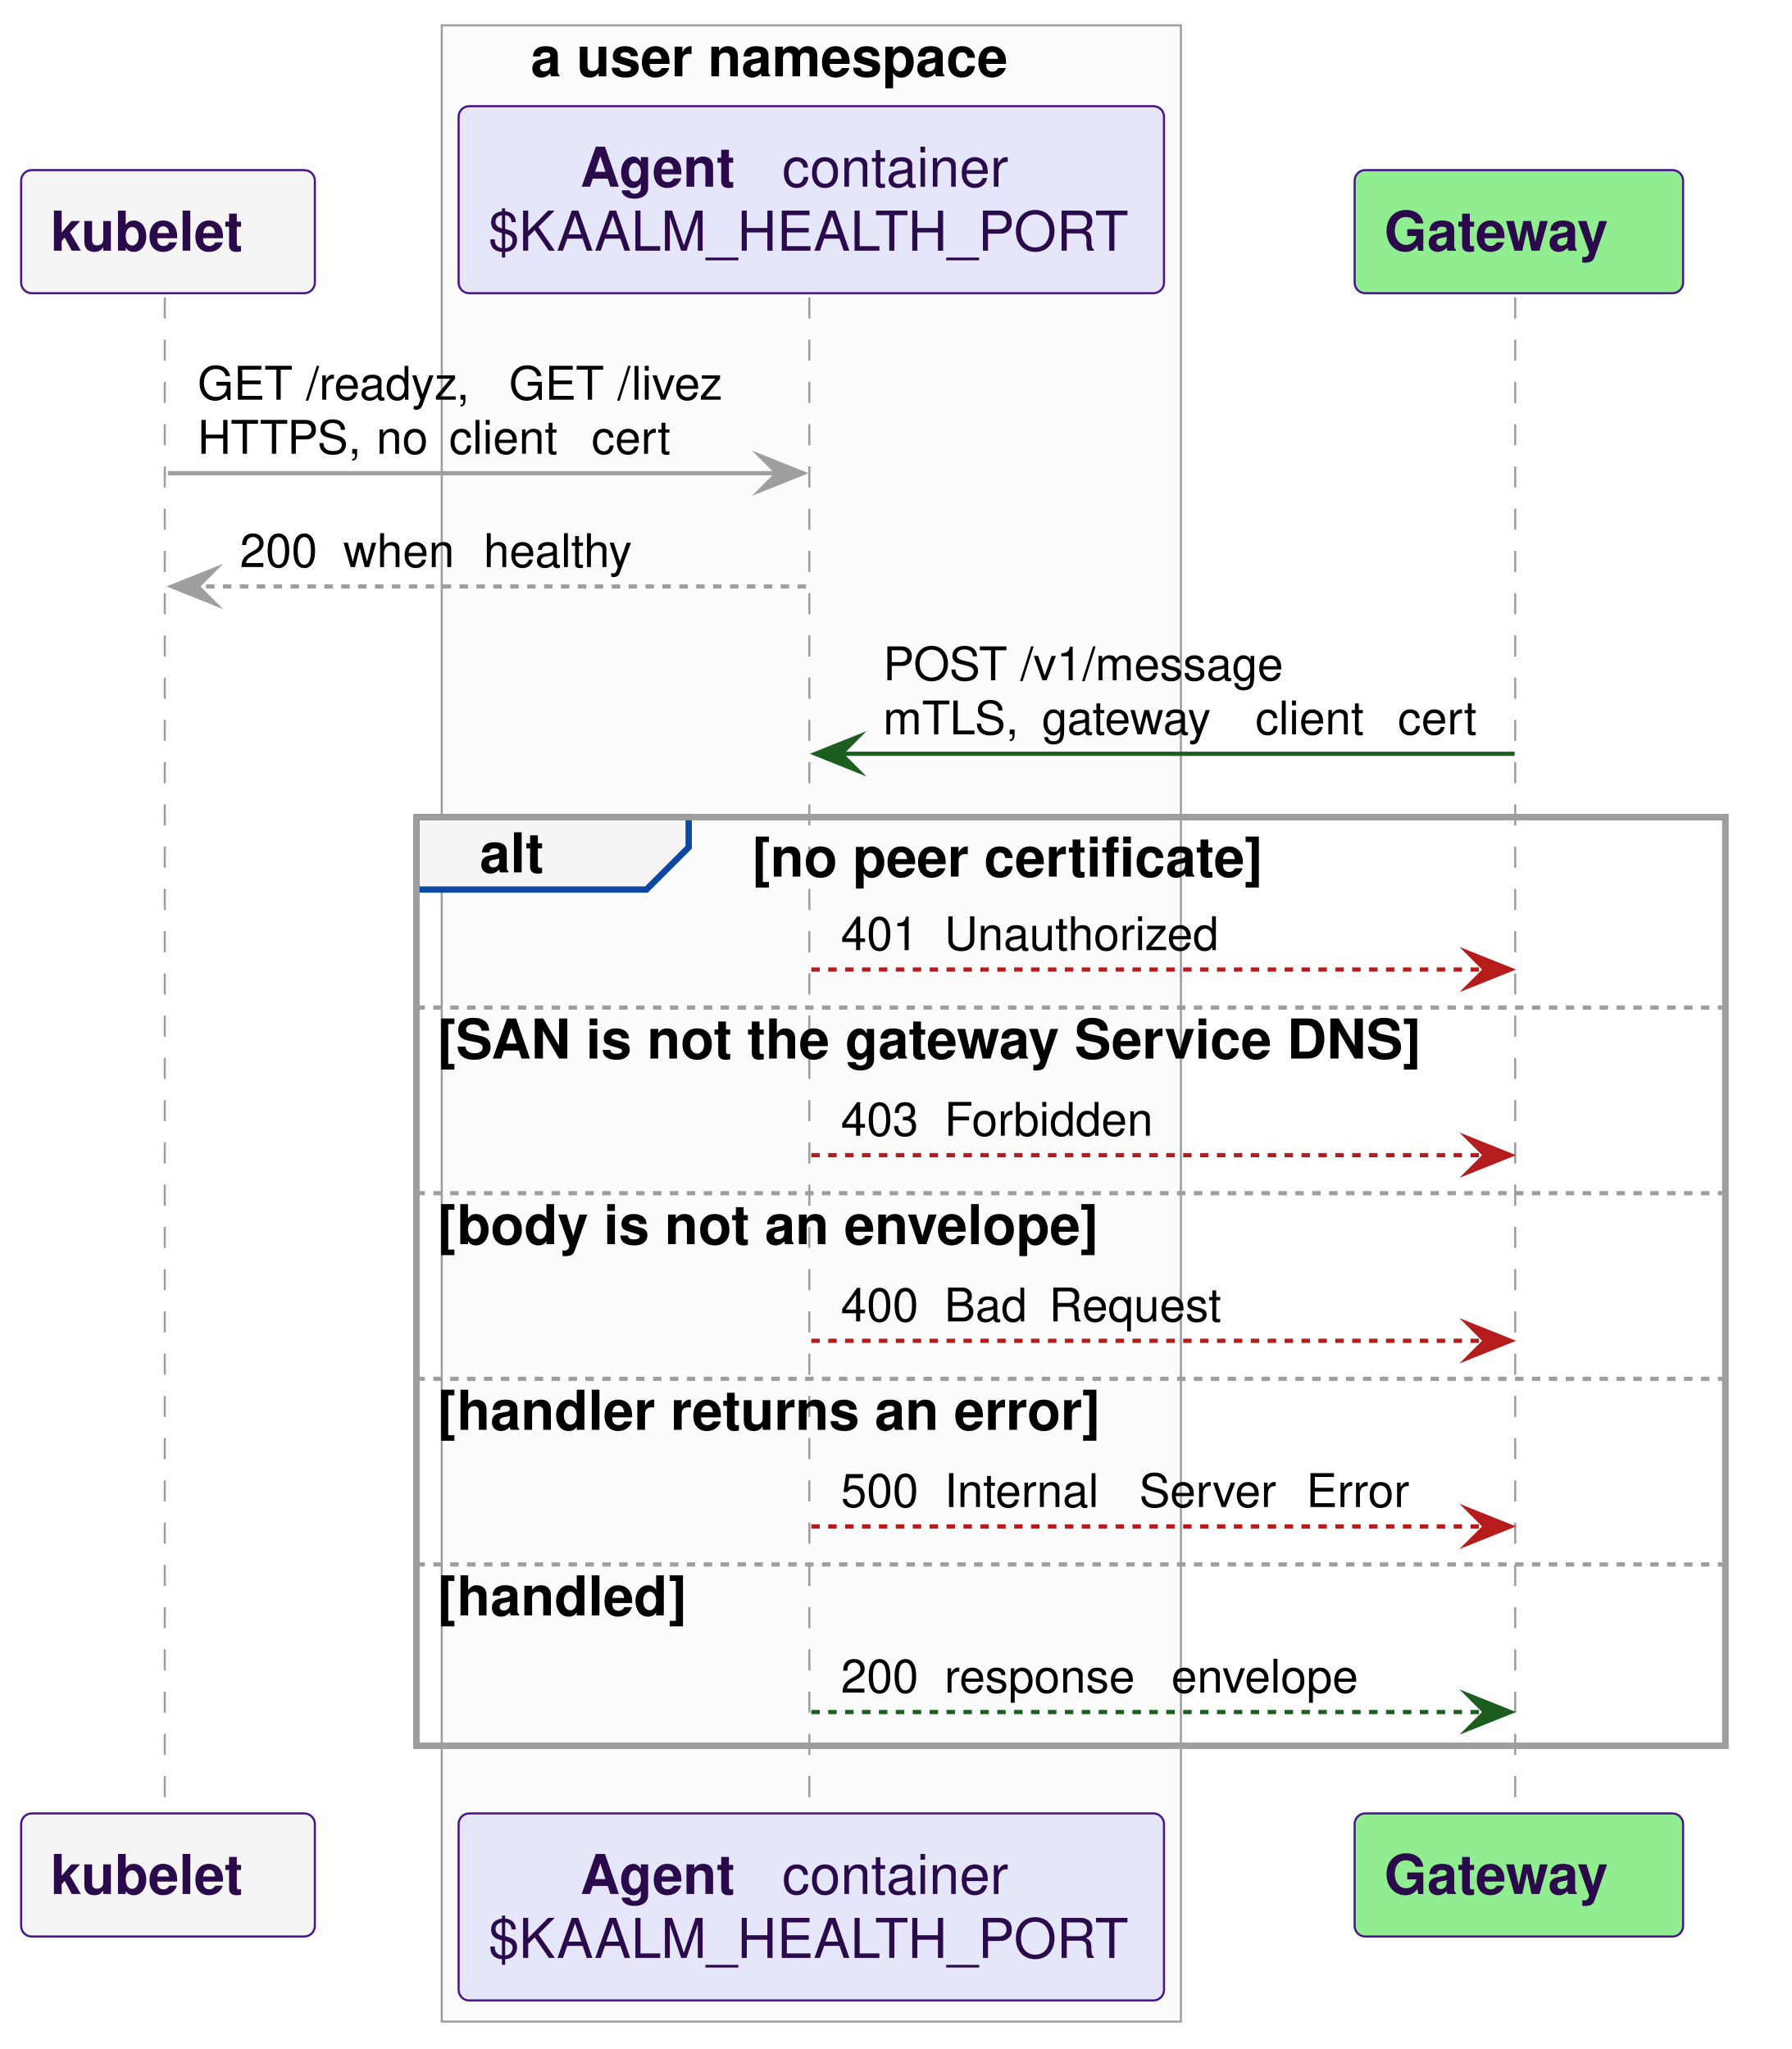
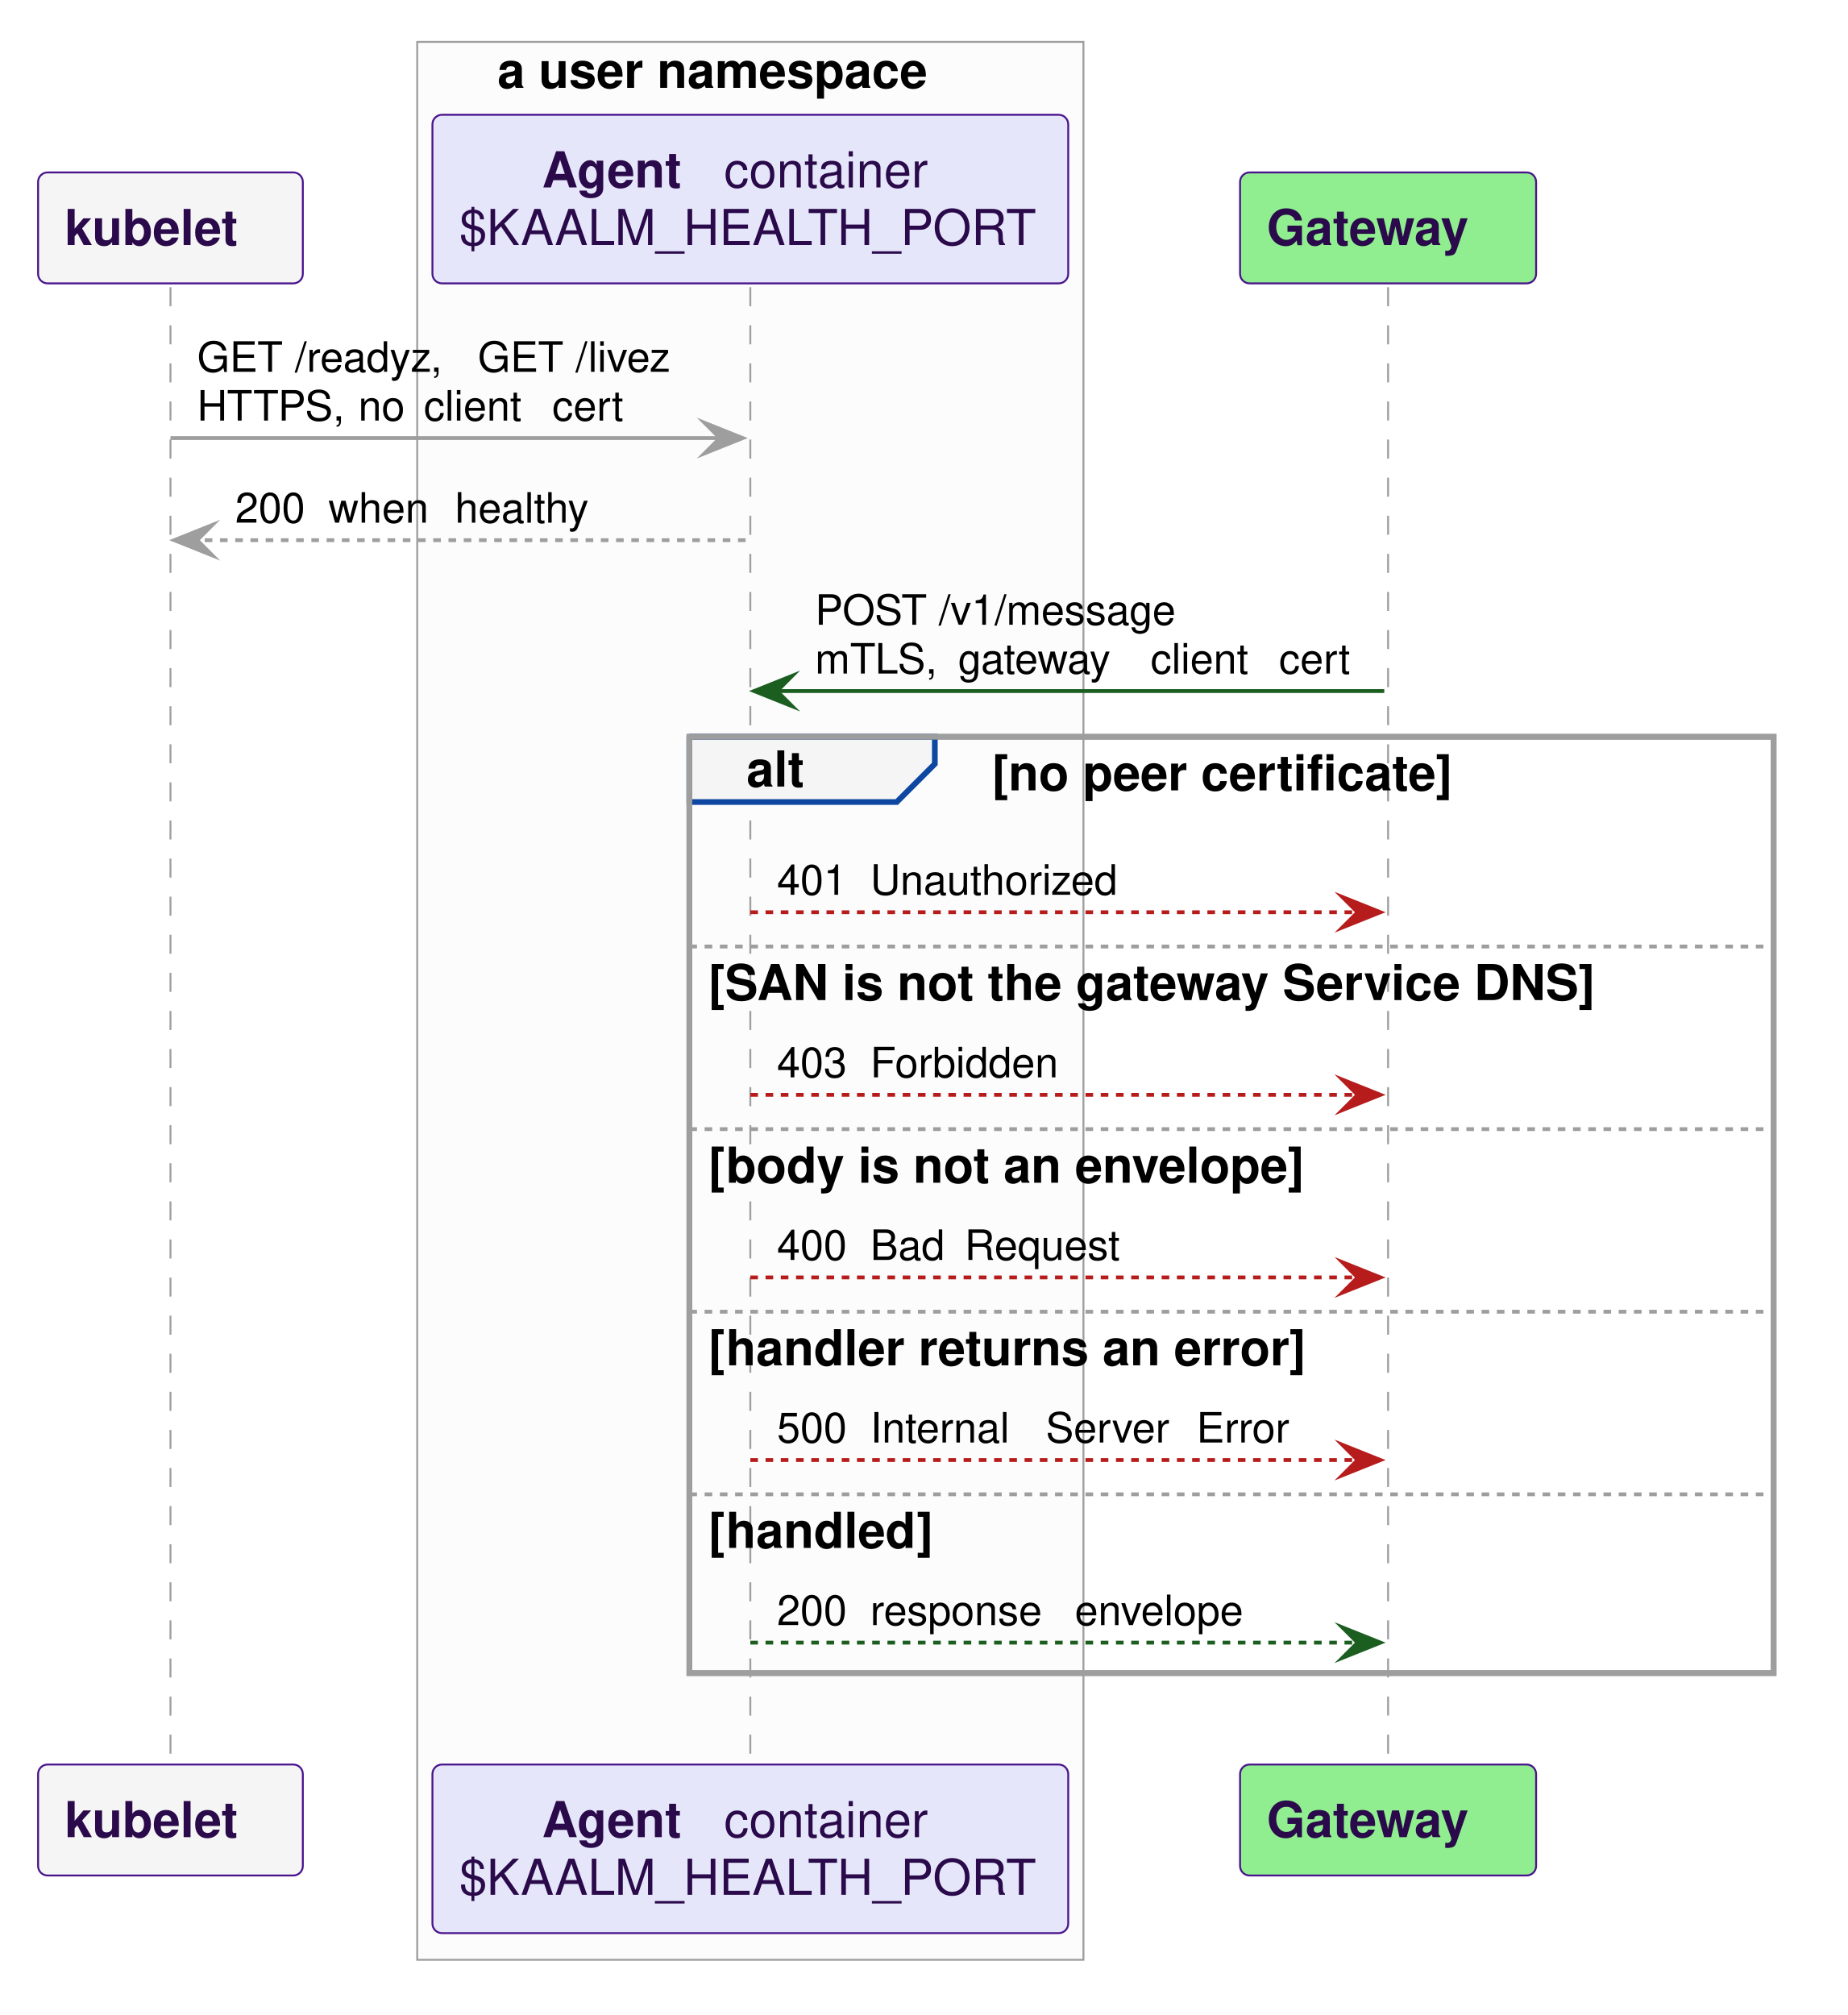
- <svg xmlns="http://www.w3.org/2000/svg" contentStyleType="text/css" data-diagram-type="SEQUENCE" height="485px" preserveAspectRatio="none" style="width:424px;height:485px;" version="1.1" viewBox="0 0 424 485" width="424px" zoomAndPan="magnify">
+ <svg xmlns="http://www.w3.org/2000/svg" version="1.1" data-diagram-type="SEQUENCE" style="width:485px;height:529px;" width="485px" height="529px" viewBox="0 0 485 529" zoomAndPan="magnify" preserveAspectRatio="none" contentStyleType="text/css">
  <defs />
-   <g>
-     <rect fill="#FCFCFC" height="472.508" style="stroke:#9E9E9E;stroke-width:0.5;" width="174.928" x="104.537" y="6" />
-     <text fill="#000000" font-family="Helvetica" font-size="13" font-weight="700" lengthAdjust="spacing" textLength="132.774" x="125.614" y="18.067">a user namespace</text>
-     <rect fill="none" height="219.82" style="stroke:#9E9E9E;stroke-width:1.5;" width="309.775" x="98.537" y="193.422" />
-     <g class="participant-lifeline" data-entity-uid="part1" data-qualified-name="kubelet" data-source-line="6" id="part1-lifeline">
-       <g>
-         <rect fill="#000000" fill-opacity="0" height="359.844" width="8" x="35.755" y="70.398" />
-         <line style="stroke:#9E9E9E;stroke-width:0.5;stroke-dasharray:5,5;" x1="39" x2="39" y1="70.398" y2="430.242" />
-       </g>
+   <g font-family="sans-serif" lengthAdjust="spacing">
+     <rect x="109.537" y="11" width="174.928" height="503.508" fill="#FCFCFC" style="stroke:#9E9E9E;stroke-width:0.5;" />
+     <text x="130.614" y="23.067" fill="#000" font-size="13" textLength="132.774" font-weight="700" font-family="Helvetica">a user namespace</text>
+     <rect x="181.001" y="193.422" width="284.666" height="245.82" fill="none" style="stroke:#9E9E9E;stroke-width:1.5;" />
+     <g>
+       <rect x="41.255" y="75.398" width="8" height="387.844" fill="#000" fill-opacity="0" />
+       <line x1="44.755" y1="75.398" x2="44.755" y2="463.242" style="stroke:#9E9E9E;stroke-width:0.5;stroke-dasharray:5,5;" />
    </g>
-     <g class="participant-lifeline" data-entity-uid="part2" data-qualified-name="agent" data-source-line="8" id="part2-lifeline">
-       <g>
-         <rect fill="#000000" fill-opacity="0" height="359.844" width="8" x="188.001" y="70.398" />
-         <line style="stroke:#9E9E9E;stroke-width:0.5;stroke-dasharray:5,5;" x1="191.537" x2="191.537" y1="70.398" y2="430.242" />
-       </g>
+     <g>
+       <rect x="193.501" y="75.398" width="8" height="387.844" fill="#000" fill-opacity="0" />
+       <line x1="197.001" y1="75.398" x2="197.001" y2="463.242" style="stroke:#9E9E9E;stroke-width:0.5;stroke-dasharray:5,5;" />
    </g>
-     <g class="participant-lifeline" data-entity-uid="part3" data-qualified-name="gw" data-source-line="10" id="part3-lifeline">
-       <g>
-         <rect fill="#000000" fill-opacity="0" height="359.844" width="8" x="355.447" y="70.398" />
-         <line style="stroke:#9E9E9E;stroke-width:0.5;stroke-dasharray:5,5;" x1="358.581" x2="358.581" y1="70.398" y2="430.242" />
-       </g>
+     <g>
+       <rect x="360.947" y="75.398" width="8" height="387.844" fill="#000" fill-opacity="0" />
+       <line x1="364.447" y1="75.398" x2="364.447" y2="463.242" style="stroke:#9E9E9E;stroke-width:0.5;stroke-dasharray:5,5;" />
    </g>
-     <g class="participant participant-head" data-entity-uid="part1" data-qualified-name="kubelet" data-source-line="6" id="part1-head">
-       <rect fill="#F5F5F5" height="29.133" rx="2.5" ry="2.5" style="stroke:#4A148C;stroke-width:0.5;" width="69.51" x="5" y="40.266" />
-       <text fill="#2A0A4A" font-family="Helvetica" font-size="13" font-weight="700" lengthAdjust="spacing" textLength="55.51" x="12" y="59.333">kubelet</text>
-     </g>
-     <g class="participant participant-tail" data-entity-uid="part1" data-qualified-name="kubelet" data-source-line="6" id="part1-tail">
-       <rect fill="#F5F5F5" height="29.133" rx="2.5" ry="2.5" style="stroke:#4A148C;stroke-width:0.5;" width="69.51" x="5" y="429.242" />
-       <text fill="#2A0A4A" font-family="Helvetica" font-size="13" font-weight="700" lengthAdjust="spacing" textLength="55.51" x="12" y="448.309">kubelet</text>
-     </g>
-     <g class="participant participant-head" data-entity-uid="part2" data-qualified-name="agent" data-source-line="8" id="part2-head">
-       <rect fill="#E6E6FA" height="44.266" rx="2.5" ry="2.5" style="stroke:#4A148C;stroke-width:0.5;" width="166.928" x="108.537" y="25.133" />
-       <text fill="#2A0A4A" font-family="Helvetica" font-size="13" font-weight="700" lengthAdjust="spacing" textLength="43.653" x="137.309" y="44.2">Agent</text>
-       <text fill="#2A0A4A" font-family="Helvetica" font-size="13" lengthAdjust="spacing" textLength="61.598" x="185.095" y="44.2">container</text>
-       <text fill="#2A0A4A" font-family="Helvetica" font-size="13" lengthAdjust="spacing" textLength="152.928" x="115.537" y="59.333">$KAALM_HEALTH_PORT</text>
-     </g>
-     <g class="participant participant-tail" data-entity-uid="part2" data-qualified-name="agent" data-source-line="8" id="part2-tail">
-       <rect fill="#E6E6FA" height="44.266" rx="2.5" ry="2.5" style="stroke:#4A148C;stroke-width:0.5;" width="166.928" x="108.537" y="429.242" />
-       <text fill="#2A0A4A" font-family="Helvetica" font-size="13" font-weight="700" lengthAdjust="spacing" textLength="43.653" x="137.309" y="448.309">Agent</text>
-       <text fill="#2A0A4A" font-family="Helvetica" font-size="13" lengthAdjust="spacing" textLength="61.598" x="185.095" y="448.309">container</text>
-       <text fill="#2A0A4A" font-family="Helvetica" font-size="13" lengthAdjust="spacing" textLength="152.928" x="115.537" y="463.442">$KAALM_HEALTH_PORT</text>
-     </g>
-     <g class="participant participant-head" data-entity-uid="part3" data-qualified-name="gw" data-source-line="10" id="part3-head">
-       <rect fill="#90EE90" height="29.133" rx="2.5" ry="2.5" style="stroke:#4A148C;stroke-width:0.5;" width="77.731" x="320.581" y="40.266" />
-       <text fill="#2A0A4A" font-family="Helvetica" font-size="13" font-weight="700" lengthAdjust="spacing" textLength="63.73" x="327.581" y="59.333">Gateway</text>
-     </g>
-     <g class="participant participant-tail" data-entity-uid="part3" data-qualified-name="gw" data-source-line="10" id="part3-tail">
-       <rect fill="#90EE90" height="29.133" rx="2.5" ry="2.5" style="stroke:#4A148C;stroke-width:0.5;" width="77.731" x="320.581" y="429.242" />
-       <text fill="#2A0A4A" font-family="Helvetica" font-size="13" font-weight="700" lengthAdjust="spacing" textLength="63.73" x="327.581" y="448.309">Gateway</text>
-     </g>
-     <g class="message" data-entity-1="part1" data-entity-2="part2" data-source-line="12" id="msg1">
-       <polygon fill="#9E9E9E" points="180.001,108.008,190.001,112.008,180.001,116.008,184.001,112.008" style="stroke:#9E9E9E;stroke-width:1;stroke-linejoin:miter;stroke-miterlimit:10;" />
-       <line style="stroke:#9E9E9E;stroke-width:1;" x1="39.755" x2="186.001" y1="112.008" y2="112.008" />
-       <text fill="#000000" font-family="Helvetica" font-size="11" lengthAdjust="spacing" textLength="22.193" x="46.755" y="94.609">GET</text>
-       <text fill="#000000" font-family="Helvetica" font-size="11" lengthAdjust="spacing" textLength="3.497" x="68.948" y="94.609"> </text>
-       <text fill="#000000" font-family="Helvetica" font-size="11" lengthAdjust="spacing" textLength="44.499" x="72.445" y="94.609">/readyz,</text>
-       <text fill="#000000" font-family="Helvetica" font-size="11" lengthAdjust="spacing" textLength="3.497" x="116.945" y="94.609"> </text>
-       <text fill="#000000" font-family="Helvetica" font-size="11" lengthAdjust="spacing" textLength="22.193" x="120.441" y="94.609">GET</text>
-       <text fill="#000000" font-family="Helvetica" font-size="11" lengthAdjust="spacing" textLength="3.497" x="142.635" y="94.609"> </text>
-       <text fill="#000000" font-family="Helvetica" font-size="11" lengthAdjust="spacing" textLength="28.87" x="146.131" y="94.609">/livez</text>
-       <text fill="#000000" font-family="Helvetica" font-size="11" lengthAdjust="spacing" textLength="38.822" x="46.755" y="107.414">HTTPS,</text>
-       <text fill="#000000" font-family="Helvetica" font-size="11" lengthAdjust="spacing" textLength="3.497" x="85.577" y="107.414"> </text>
-       <text fill="#000000" font-family="Helvetica" font-size="11" lengthAdjust="spacing" textLength="13.702" x="89.074" y="107.414">no</text>
-       <text fill="#000000" font-family="Helvetica" font-size="11" lengthAdjust="spacing" textLength="3.497" x="102.776" y="107.414"> </text>
-       <text fill="#000000" font-family="Helvetica" font-size="11" lengthAdjust="spacing" textLength="30.212" x="106.272" y="107.414">client</text>
-       <text fill="#000000" font-family="Helvetica" font-size="11" lengthAdjust="spacing" textLength="3.497" x="136.485" y="107.414"> </text>
-       <text fill="#000000" font-family="Helvetica" font-size="11" lengthAdjust="spacing" textLength="21.651" x="139.981" y="107.414">cert</text>
-     </g>
-     <g class="message" data-entity-1="part2" data-entity-2="part1" data-source-line="13" id="msg2">
-       <polygon fill="#9E9E9E" points="50.755,134.812,40.755,138.812,50.755,142.812,46.755,138.812" style="stroke:#9E9E9E;stroke-width:1;stroke-linejoin:miter;stroke-miterlimit:10;" />
-       <line style="stroke:#9E9E9E;stroke-width:1;stroke-dasharray:2,2;" x1="44.755" x2="191.001" y1="138.812" y2="138.812" />
-       <text fill="#000000" font-family="Helvetica" font-size="11" lengthAdjust="spacing" textLength="20.996" x="56.755" y="134.218">200</text>
-       <text fill="#000000" font-family="Helvetica" font-size="11" lengthAdjust="spacing" textLength="3.497" x="77.751" y="134.218"> </text>
-       <text fill="#000000" font-family="Helvetica" font-size="11" lengthAdjust="spacing" textLength="29.707" x="81.247" y="134.218">when</text>
-       <text fill="#000000" font-family="Helvetica" font-size="11" lengthAdjust="spacing" textLength="3.497" x="110.955" y="134.218"> </text>
-       <text fill="#000000" font-family="Helvetica" font-size="11" lengthAdjust="spacing" textLength="41.331" x="114.451" y="134.218">healthy</text>
-     </g>
-     <g class="message" data-entity-1="part3" data-entity-2="part2" data-source-line="15" id="msg3">
-       <polygon fill="#1B5E20" points="203.001,174.422,193.001,178.422,203.001,182.422,199.001,178.422" style="stroke:#1B5E20;stroke-width:1;stroke-linejoin:miter;stroke-miterlimit:10;" />
-       <line style="stroke:#1B5E20;stroke-width:1;" x1="197.001" x2="358.447" y1="178.422" y2="178.422" />
-       <text fill="#000000" font-family="Helvetica" font-size="11" lengthAdjust="spacing" textLength="28.993" x="209.001" y="161.023">POST</text>
-       <text fill="#000000" font-family="Helvetica" font-size="11" lengthAdjust="spacing" textLength="3.497" x="237.994" y="161.023"> </text>
-       <text fill="#000000" font-family="Helvetica" font-size="11" lengthAdjust="spacing" textLength="70.356" x="241.49" y="161.023">/v1/message</text>
-       <text fill="#000000" font-family="Helvetica" font-size="11" lengthAdjust="spacing" textLength="34.042" x="209.001" y="173.828">mTLS,</text>
-       <text fill="#000000" font-family="Helvetica" font-size="11" lengthAdjust="spacing" textLength="3.497" x="243.043" y="173.828"> </text>
-       <text fill="#000000" font-family="Helvetica" font-size="11" lengthAdjust="spacing" textLength="47.051" x="246.539" y="173.828">gateway</text>
-       <text fill="#000000" font-family="Helvetica" font-size="11" lengthAdjust="spacing" textLength="3.497" x="293.59" y="173.828"> </text>
-       <text fill="#000000" font-family="Helvetica" font-size="11" lengthAdjust="spacing" textLength="30.212" x="297.087" y="173.828">client</text>
-       <text fill="#000000" font-family="Helvetica" font-size="11" lengthAdjust="spacing" textLength="3.497" x="327.299" y="173.828"> </text>
-       <text fill="#000000" font-family="Helvetica" font-size="11" lengthAdjust="spacing" textLength="21.651" x="330.796" y="173.828">cert</text>
-     </g>
-     <path d="M98.537,193.422 L162.98,193.422 L162.98,200.555 L152.98,210.555 L98.537,210.555 L98.537,193.422" fill="#F5F5F5" style="stroke:#0D47A1;stroke-width:1.5;" />
-     <rect fill="none" height="219.82" style="stroke:#9E9E9E;stroke-width:1.5;" width="309.775" x="98.537" y="193.422" />
-     <text fill="#000000" font-family="Helvetica" font-size="13" font-weight="700" lengthAdjust="spacing" textLength="19.443" x="113.537" y="206.489">alt</text>
-     <text fill="#000000" font-family="Helvetica" font-size="13" font-weight="700" lengthAdjust="spacing" textLength="147.697" x="177.98" y="207.489">[no peer certificate]</text>
-     <g class="message" data-entity-1="part2" data-entity-2="part3" data-source-line="17" id="msg4">
-       <polygon fill="#B71C1C" points="347.447,225.492,357.447,229.492,347.447,233.492,351.447,229.492" style="stroke:#B71C1C;stroke-width:1;stroke-linejoin:miter;stroke-miterlimit:10;" />
-       <line style="stroke:#B71C1C;stroke-width:1;stroke-dasharray:2,2;" x1="192.001" x2="353.447" y1="229.492" y2="229.492" />
-       <text fill="#000000" font-family="Helvetica" font-size="11" lengthAdjust="spacing" textLength="20.996" x="199.001" y="224.898">401</text>
-       <text fill="#000000" font-family="Helvetica" font-size="11" lengthAdjust="spacing" textLength="3.497" x="219.996" y="224.898"> </text>
-       <text fill="#000000" font-family="Helvetica" font-size="11" lengthAdjust="spacing" textLength="73.853" x="223.493" y="224.898">Unauthorized</text>
-     </g>
-     <line style="stroke:#9E9E9E;stroke-width:1;stroke-dasharray:2,2;" x1="98.537" x2="408.312" y1="238.492" y2="238.492" />
-     <text fill="#000000" font-family="Helvetica" font-size="13" font-weight="700" lengthAdjust="spacing" textLength="277.666" x="103.537" y="250.559">[SAN is not the gateway Service DNS]</text>
-     <g class="message" data-entity-1="part2" data-entity-2="part3" data-source-line="19" id="msg5">
-       <polygon fill="#B71C1C" points="347.447,269.43,357.447,273.43,347.447,277.43,351.447,273.43" style="stroke:#B71C1C;stroke-width:1;stroke-linejoin:miter;stroke-miterlimit:10;" />
-       <line style="stroke:#B71C1C;stroke-width:1;stroke-dasharray:2,2;" x1="192.001" x2="353.447" y1="273.43" y2="273.43" />
-       <text fill="#000000" font-family="Helvetica" font-size="11" lengthAdjust="spacing" textLength="20.996" x="199.001" y="268.835">403</text>
-       <text fill="#000000" font-family="Helvetica" font-size="11" lengthAdjust="spacing" textLength="3.497" x="219.996" y="268.835"> </text>
-       <text fill="#000000" font-family="Helvetica" font-size="11" lengthAdjust="spacing" textLength="55.322" x="223.493" y="268.835">Forbidden</text>
-     </g>
-     <line style="stroke:#9E9E9E;stroke-width:1;stroke-dasharray:2,2;" x1="98.537" x2="408.312" y1="282.43" y2="282.43" />
-     <text fill="#000000" font-family="Helvetica" font-size="13" font-weight="700" lengthAdjust="spacing" textLength="187.497" x="103.537" y="294.497">[body is not an envelope]</text>
-     <g class="message" data-entity-1="part2" data-entity-2="part3" data-source-line="21" id="msg6">
-       <polygon fill="#B71C1C" points="347.447,313.367,357.447,317.367,347.447,321.367,351.447,317.367" style="stroke:#B71C1C;stroke-width:1;stroke-linejoin:miter;stroke-miterlimit:10;" />
-       <line style="stroke:#B71C1C;stroke-width:1;stroke-dasharray:2,2;" x1="192.001" x2="353.447" y1="317.367" y2="317.367" />
-       <text fill="#000000" font-family="Helvetica" font-size="11" lengthAdjust="spacing" textLength="20.996" x="199.001" y="312.773">400</text>
-       <text fill="#000000" font-family="Helvetica" font-size="11" lengthAdjust="spacing" textLength="3.497" x="219.996" y="312.773"> </text>
-       <text fill="#000000" font-family="Helvetica" font-size="11" lengthAdjust="spacing" textLength="21.27" x="223.493" y="312.773">Bad</text>
-       <text fill="#000000" font-family="Helvetica" font-size="11" lengthAdjust="spacing" textLength="3.497" x="244.762" y="312.773"> </text>
-       <text fill="#000000" font-family="Helvetica" font-size="11" lengthAdjust="spacing" textLength="45.176" x="248.259" y="312.773">Request</text>
-     </g>
-     <line style="stroke:#9E9E9E;stroke-width:1;stroke-dasharray:2,2;" x1="98.537" x2="408.312" y1="326.367" y2="326.367" />
-     <text fill="#000000" font-family="Helvetica" font-size="13" font-weight="700" lengthAdjust="spacing" textLength="190.842" x="103.537" y="338.434">[handler returns an error]</text>
-     <g class="message" data-entity-1="part2" data-entity-2="part3" data-source-line="23" id="msg7">
-       <polygon fill="#B71C1C" points="347.447,357.305,357.447,361.305,347.447,365.305,351.447,361.305" style="stroke:#B71C1C;stroke-width:1;stroke-linejoin:miter;stroke-miterlimit:10;" />
-       <line style="stroke:#B71C1C;stroke-width:1;stroke-dasharray:2,2;" x1="192.001" x2="353.447" y1="361.305" y2="361.305" />
-       <text fill="#000000" font-family="Helvetica" font-size="11" lengthAdjust="spacing" textLength="20.996" x="199.001" y="356.71">500</text>
-       <text fill="#000000" font-family="Helvetica" font-size="11" lengthAdjust="spacing" textLength="3.497" x="219.996" y="356.71"> </text>
-       <text fill="#000000" font-family="Helvetica" font-size="11" lengthAdjust="spacing" textLength="42.587" x="223.493" y="356.71">Internal</text>
-       <text fill="#000000" font-family="Helvetica" font-size="11" lengthAdjust="spacing" textLength="3.497" x="266.08" y="356.71"> </text>
-       <text fill="#000000" font-family="Helvetica" font-size="11" lengthAdjust="spacing" textLength="36.072" x="269.577" y="356.71">Server</text>
-       <text fill="#000000" font-family="Helvetica" font-size="11" lengthAdjust="spacing" textLength="3.497" x="305.649" y="356.71"> </text>
-       <text fill="#000000" font-family="Helvetica" font-size="11" lengthAdjust="spacing" textLength="27.248" x="309.146" y="356.71">Error</text>
-     </g>
-     <line style="stroke:#9E9E9E;stroke-width:1;stroke-dasharray:2,2;" x1="98.537" x2="408.312" y1="370.305" y2="370.305" />
-     <text fill="#000000" font-family="Helvetica" font-size="13" font-weight="700" lengthAdjust="spacing" textLength="71.049" x="103.537" y="382.372">[handled]</text>
-     <g class="message" data-entity-1="part2" data-entity-2="part3" data-source-line="25" id="msg8">
-       <polygon fill="#1B5E20" points="347.447,401.242,357.447,405.242,347.447,409.242,351.447,405.242" style="stroke:#1B5E20;stroke-width:1;stroke-linejoin:miter;stroke-miterlimit:10;" />
-       <line style="stroke:#1B5E20;stroke-width:1;stroke-dasharray:2,2;" x1="192.001" x2="353.447" y1="405.242" y2="405.242" />
-       <text fill="#000000" font-family="Helvetica" font-size="11" lengthAdjust="spacing" textLength="20.996" x="199.001" y="400.648">200</text>
-       <text fill="#000000" font-family="Helvetica" font-size="11" lengthAdjust="spacing" textLength="3.497" x="219.996" y="400.648"> </text>
-       <text fill="#000000" font-family="Helvetica" font-size="11" lengthAdjust="spacing" textLength="50.204" x="223.493" y="400.648">response</text>
-       <text fill="#000000" font-family="Helvetica" font-size="11" lengthAdjust="spacing" textLength="3.497" x="273.697" y="400.648"> </text>
-       <text fill="#000000" font-family="Helvetica" font-size="11" lengthAdjust="spacing" textLength="50.553" x="277.193" y="400.648">envelope</text>
-     </g>
+     <rect x="10" y="45.266" width="69.51" height="29.133" fill="#F5F5F5" style="stroke:#4A148C;stroke-width:0.5;" rx="2.5" ry="2.5" />
+     <text x="17" y="64.333" fill="#2A0A4A" font-size="13" textLength="55.51" font-weight="700" font-family="Helvetica">kubelet</text>
+     <rect x="113.537" y="30.133" width="166.928" height="44.266" fill="#E6E6FA" style="stroke:#4A148C;stroke-width:0.5;" rx="2.5" ry="2.5" />
+     <text x="142.309" y="49.2" fill="#2A0A4A" font-size="13" textLength="43.653" font-weight="700" font-family="Helvetica">Agent</text>
+     <text x="190.094" y="49.2" fill="#2A0A4A" font-size="13" textLength="61.598" font-family="Helvetica">container</text>
+     <text x="120.537" y="64.333" fill="#2A0A4A" font-size="13" textLength="152.928" font-family="Helvetica">$KAALM_HEALTH_PORT</text>
+     <rect x="325.581" y="45.266" width="77.73" height="29.133" fill="#90EE90" style="stroke:#4A148C;stroke-width:0.5;" rx="2.5" ry="2.5" />
+     <text x="332.581" y="64.333" fill="#2A0A4A" font-size="13" textLength="63.73" font-weight="700" font-family="Helvetica">Gateway</text>
+     <rect x="10" y="463.242" width="69.51" height="29.133" fill="#F5F5F5" style="stroke:#4A148C;stroke-width:0.5;" rx="2.5" ry="2.5" />
+     <text x="17" y="482.309" fill="#2A0A4A" font-size="13" textLength="55.51" font-weight="700" font-family="Helvetica">kubelet</text>
+     <rect x="113.537" y="463.242" width="166.928" height="44.266" fill="#E6E6FA" style="stroke:#4A148C;stroke-width:0.5;" rx="2.5" ry="2.5" />
+     <text x="142.309" y="482.309" fill="#2A0A4A" font-size="13" textLength="43.653" font-weight="700" font-family="Helvetica">Agent</text>
+     <text x="190.094" y="482.309" fill="#2A0A4A" font-size="13" textLength="61.598" font-family="Helvetica">container</text>
+     <text x="120.537" y="497.442" fill="#2A0A4A" font-size="13" textLength="152.928" font-family="Helvetica">$KAALM_HEALTH_PORT</text>
+     <rect x="325.581" y="463.242" width="77.73" height="29.133" fill="#90EE90" style="stroke:#4A148C;stroke-width:0.5;" rx="2.5" ry="2.5" />
+     <text x="332.581" y="482.309" fill="#2A0A4A" font-size="13" textLength="63.73" font-weight="700" font-family="Helvetica">Gateway</text>
+     <polygon points="185.001,111.008,195.001,115.008,185.001,119.008,189.001,115.008" fill="#9E9E9E" style="stroke:#9E9E9E;stroke-width:1;stroke-linejoin:miter;stroke-miterlimit:10;" />
+     <line x1="44.755" y1="115.008" x2="191.001" y2="115.008" style="stroke:#9E9E9E;stroke-width:1;" />
+     <text x="51.755" y="97.609" fill="#000" font-size="11" textLength="22.193" font-family="Helvetica">GET</text>
+     <text x="73.948" y="97.609" fill="#000" font-size="11" font-family="Helvetica"> </text>
+     <text x="77.445" y="97.609" fill="#000" font-size="11" textLength="44.5" font-family="Helvetica">/readyz,</text>
+     <text x="121.945" y="97.609" fill="#000" font-size="11" font-family="Helvetica"> </text>
+     <text x="125.441" y="97.609" fill="#000" font-size="11" textLength="22.193" font-family="Helvetica">GET</text>
+     <text x="147.635" y="97.609" fill="#000" font-size="11" font-family="Helvetica"> </text>
+     <text x="151.131" y="97.609" fill="#000" font-size="11" textLength="28.87" font-family="Helvetica">/livez</text>
+     <text x="51.755" y="110.414" fill="#000" font-size="11" textLength="38.822" font-family="Helvetica">HTTPS,</text>
+     <text x="90.577" y="110.414" fill="#000" font-size="11" font-family="Helvetica"> </text>
+     <text x="94.074" y="110.414" fill="#000" font-size="11" textLength="13.702" font-family="Helvetica">no</text>
+     <text x="107.776" y="110.414" fill="#000" font-size="11" font-family="Helvetica"> </text>
+     <text x="111.272" y="110.414" fill="#000" font-size="11" textLength="30.212" font-family="Helvetica">client</text>
+     <text x="141.485" y="110.414" fill="#000" font-size="11" font-family="Helvetica"> </text>
+     <text x="144.981" y="110.414" fill="#000" font-size="11" textLength="21.651" font-family="Helvetica">cert</text>
+     <polygon points="55.755,137.813,45.755,141.813,55.755,145.813,51.755,141.813" fill="#9E9E9E" style="stroke:#9E9E9E;stroke-width:1;stroke-linejoin:miter;stroke-miterlimit:10;" />
+     <line x1="49.755" y1="141.813" x2="196.001" y2="141.813" style="stroke:#9E9E9E;stroke-width:1;stroke-dasharray:2,2;" />
+     <text x="61.755" y="137.218" fill="#000" font-size="11" textLength="20.996" font-family="Helvetica">200</text>
+     <text x="82.751" y="137.218" fill="#000" font-size="11" font-family="Helvetica"> </text>
+     <text x="86.247" y="137.218" fill="#000" font-size="11" textLength="29.708" font-family="Helvetica">when</text>
+     <text x="115.955" y="137.218" fill="#000" font-size="11" font-family="Helvetica"> </text>
+     <text x="119.451" y="137.218" fill="#000" font-size="11" textLength="41.331" font-family="Helvetica">healthy</text>
+     <polygon points="208.001,177.422,198.001,181.422,208.001,185.422,204.001,181.422" fill="#1B5E20" style="stroke:#1B5E20;stroke-width:1;stroke-linejoin:miter;stroke-miterlimit:10;" />
+     <line x1="202.001" y1="181.422" x2="363.447" y2="181.422" style="stroke:#1B5E20;stroke-width:1;" />
+     <text x="214.001" y="164.023" fill="#000" font-size="11" textLength="28.993" font-family="Helvetica">POST</text>
+     <text x="242.994" y="164.023" fill="#000" font-size="11" font-family="Helvetica"> </text>
+     <text x="246.49" y="164.023" fill="#000" font-size="11" textLength="70.356" font-family="Helvetica">/v1/message</text>
+     <text x="214.001" y="176.828" fill="#000" font-size="11" textLength="34.042" font-family="Helvetica">mTLS,</text>
+     <text x="248.043" y="176.828" fill="#000" font-size="11" font-family="Helvetica"> </text>
+     <text x="251.539" y="176.828" fill="#000" font-size="11" textLength="47.051" font-family="Helvetica">gateway</text>
+     <text x="298.59" y="176.828" fill="#000" font-size="11" font-family="Helvetica"> </text>
+     <text x="302.087" y="176.828" fill="#000" font-size="11" textLength="30.212" font-family="Helvetica">client</text>
+     <text x="332.299" y="176.828" fill="#000" font-size="11" font-family="Helvetica"> </text>
+     <text x="335.796" y="176.828" fill="#000" font-size="11" textLength="21.651" font-family="Helvetica">cert</text>
+     <path d="M181.001,193.422 L245.444,193.422 L245.444,200.555 L235.444,210.555 L181.001,210.555 L181.001,193.422" style="stroke:#0D47A1;stroke-width:1.5;" fill="#F5F5F5" />
+     <rect x="181.001" y="193.422" width="284.666" height="245.82" fill="none" style="stroke:#9E9E9E;stroke-width:1.5;" />
+     <text x="196.001" y="206.489" fill="#000" font-size="13" textLength="19.443" font-weight="700" font-family="Helvetica">alt</text>
+     <text x="260.444" y="207.489" fill="#000" font-size="13" textLength="147.697" font-weight="700" font-family="Helvetica">[no peer certificate]</text>
+     <polygon points="352.447,235.492,362.447,239.492,352.447,243.492,356.447,239.492" fill="#B71C1C" style="stroke:#B71C1C;stroke-width:1;stroke-linejoin:miter;stroke-miterlimit:10;" />
+     <line x1="197.001" y1="239.492" x2="358.447" y2="239.492" style="stroke:#B71C1C;stroke-width:1;stroke-dasharray:2,2;" />
+     <text x="204.001" y="234.898" fill="#000" font-size="11" textLength="20.996" font-family="Helvetica">401</text>
+     <text x="224.996" y="234.898" fill="#000" font-size="11" font-family="Helvetica"> </text>
+     <text x="228.493" y="234.898" fill="#000" font-size="11" textLength="73.853" font-family="Helvetica">Unauthorized</text>
+     <line x1="181.001" y1="248.492" x2="465.666" y2="248.492" style="stroke:#9E9E9E;stroke-width:1;stroke-dasharray:2,2;" />
+     <text x="186.001" y="262.559" fill="#000" font-size="13" textLength="277.666" font-weight="700" font-family="Helvetica">[SAN is not the gateway Service DNS]</text>
+     <polygon points="352.447,283.43,362.447,287.43,352.447,291.43,356.447,287.43" fill="#B71C1C" style="stroke:#B71C1C;stroke-width:1;stroke-linejoin:miter;stroke-miterlimit:10;" />
+     <line x1="197.001" y1="287.43" x2="358.447" y2="287.43" style="stroke:#B71C1C;stroke-width:1;stroke-dasharray:2,2;" />
+     <text x="204.001" y="282.835" fill="#000" font-size="11" textLength="20.996" font-family="Helvetica">403</text>
+     <text x="224.996" y="282.835" fill="#000" font-size="11" font-family="Helvetica"> </text>
+     <text x="228.493" y="282.835" fill="#000" font-size="11" textLength="55.322" font-family="Helvetica">Forbidden</text>
+     <line x1="181.001" y1="296.43" x2="465.666" y2="296.43" style="stroke:#9E9E9E;stroke-width:1;stroke-dasharray:2,2;" />
+     <text x="186.001" y="310.497" fill="#000" font-size="13" textLength="187.497" font-weight="700" font-family="Helvetica">[body is not an envelope]</text>
+     <polygon points="352.447,331.367,362.447,335.367,352.447,339.367,356.447,335.367" fill="#B71C1C" style="stroke:#B71C1C;stroke-width:1;stroke-linejoin:miter;stroke-miterlimit:10;" />
+     <line x1="197.001" y1="335.367" x2="358.447" y2="335.367" style="stroke:#B71C1C;stroke-width:1;stroke-dasharray:2,2;" />
+     <text x="204.001" y="330.773" fill="#000" font-size="11" textLength="20.996" font-family="Helvetica">400</text>
+     <text x="224.996" y="330.773" fill="#000" font-size="11" font-family="Helvetica"> </text>
+     <text x="228.493" y="330.773" fill="#000" font-size="11" textLength="21.27" font-family="Helvetica">Bad</text>
+     <text x="249.762" y="330.773" fill="#000" font-size="11" font-family="Helvetica"> </text>
+     <text x="253.259" y="330.773" fill="#000" font-size="11" textLength="45.176" font-family="Helvetica">Request</text>
+     <line x1="181.001" y1="344.367" x2="465.666" y2="344.367" style="stroke:#9E9E9E;stroke-width:1;stroke-dasharray:2,2;" />
+     <text x="186.001" y="358.434" fill="#000" font-size="13" textLength="190.842" font-weight="700" font-family="Helvetica">[handler returns an error]</text>
+     <polygon points="352.447,379.305,362.447,383.305,352.447,387.305,356.447,383.305" fill="#B71C1C" style="stroke:#B71C1C;stroke-width:1;stroke-linejoin:miter;stroke-miterlimit:10;" />
+     <line x1="197.001" y1="383.305" x2="358.447" y2="383.305" style="stroke:#B71C1C;stroke-width:1;stroke-dasharray:2,2;" />
+     <text x="204.001" y="378.71" fill="#000" font-size="11" textLength="20.996" font-family="Helvetica">500</text>
+     <text x="224.996" y="378.71" fill="#000" font-size="11" font-family="Helvetica"> </text>
+     <text x="228.493" y="378.71" fill="#000" font-size="11" textLength="42.587" font-family="Helvetica">Internal</text>
+     <text x="271.08" y="378.71" fill="#000" font-size="11" font-family="Helvetica"> </text>
+     <text x="274.577" y="378.71" fill="#000" font-size="11" textLength="36.072" font-family="Helvetica">Server</text>
+     <text x="310.649" y="378.71" fill="#000" font-size="11" font-family="Helvetica"> </text>
+     <text x="314.146" y="378.71" fill="#000" font-size="11" textLength="27.248" font-family="Helvetica">Error</text>
+     <line x1="181.001" y1="392.305" x2="465.666" y2="392.305" style="stroke:#9E9E9E;stroke-width:1;stroke-dasharray:2,2;" />
+     <text x="186.001" y="406.372" fill="#000" font-size="13" textLength="71.049" font-weight="700" font-family="Helvetica">[handled]</text>
+     <polygon points="352.447,427.242,362.447,431.242,352.447,435.242,356.447,431.242" fill="#1B5E20" style="stroke:#1B5E20;stroke-width:1;stroke-linejoin:miter;stroke-miterlimit:10;" />
+     <line x1="197.001" y1="431.242" x2="358.447" y2="431.242" style="stroke:#1B5E20;stroke-width:1;stroke-dasharray:2,2;" />
+     <text x="204.001" y="426.648" fill="#000" font-size="11" textLength="20.996" font-family="Helvetica">200</text>
+     <text x="224.996" y="426.648" fill="#000" font-size="11" font-family="Helvetica"> </text>
+     <text x="228.493" y="426.648" fill="#000" font-size="11" textLength="50.204" font-family="Helvetica">response</text>
+     <text x="278.697" y="426.648" fill="#000" font-size="11" font-family="Helvetica"> </text>
+     <text x="282.193" y="426.648" fill="#000" font-size="11" textLength="50.553" font-family="Helvetica">envelope</text>
  </g>
</svg>
